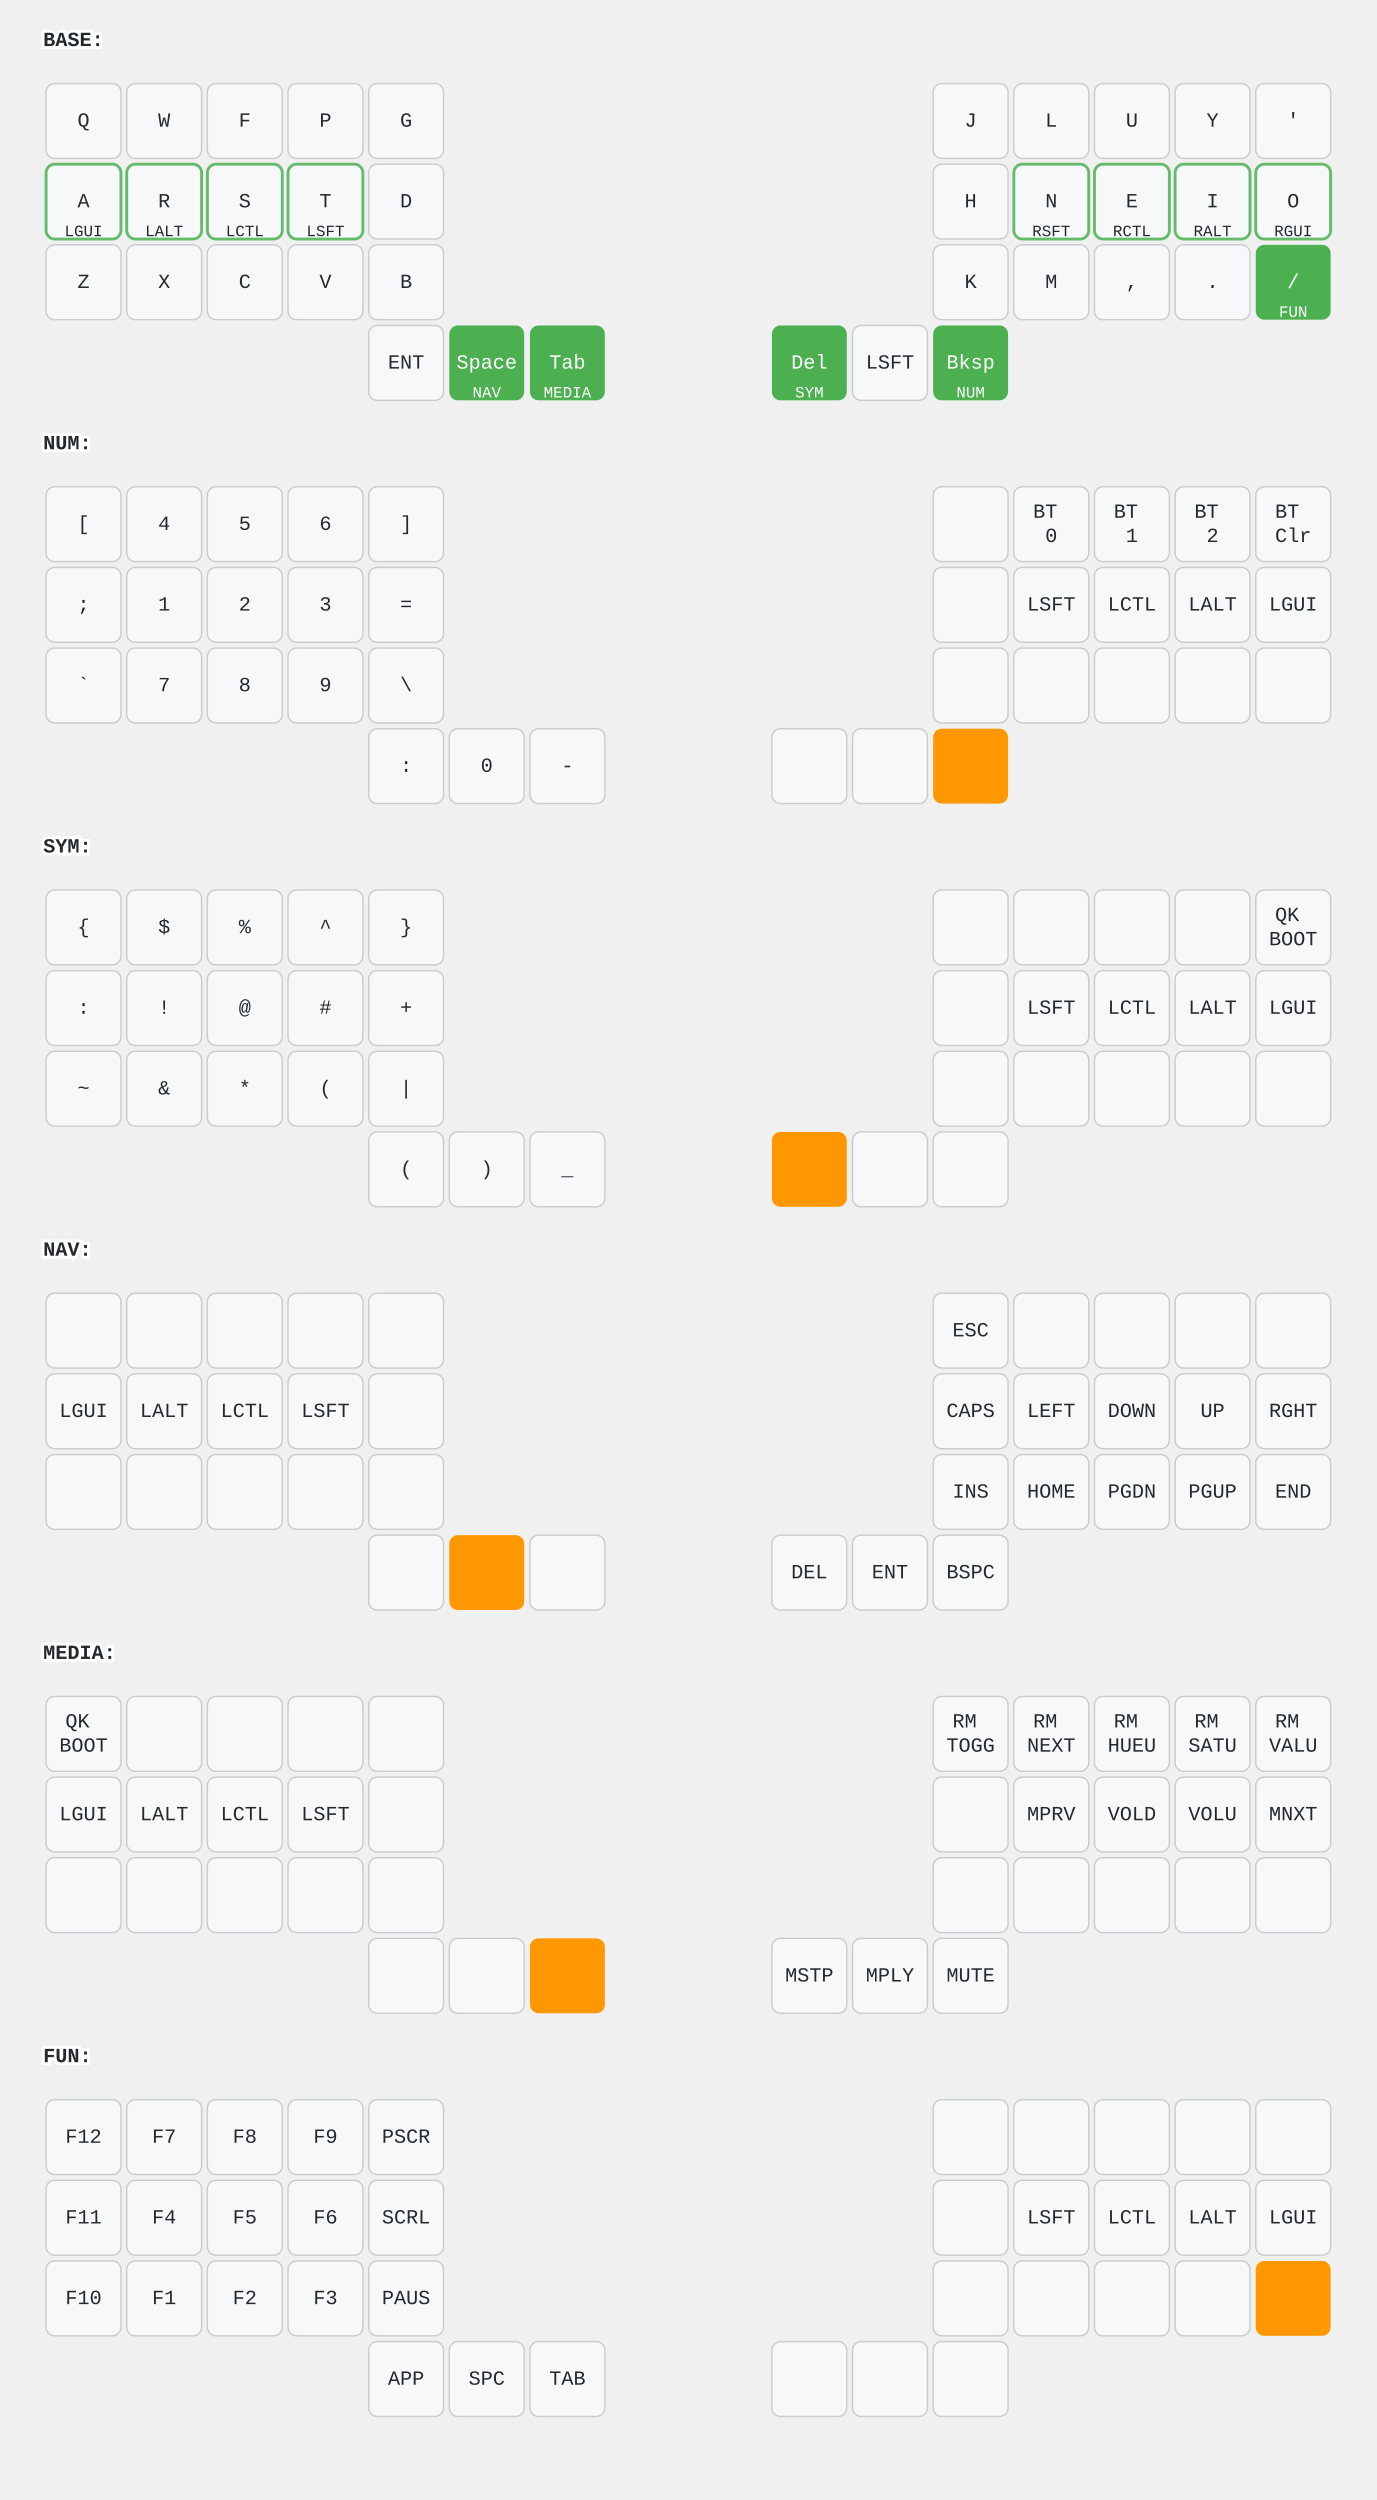
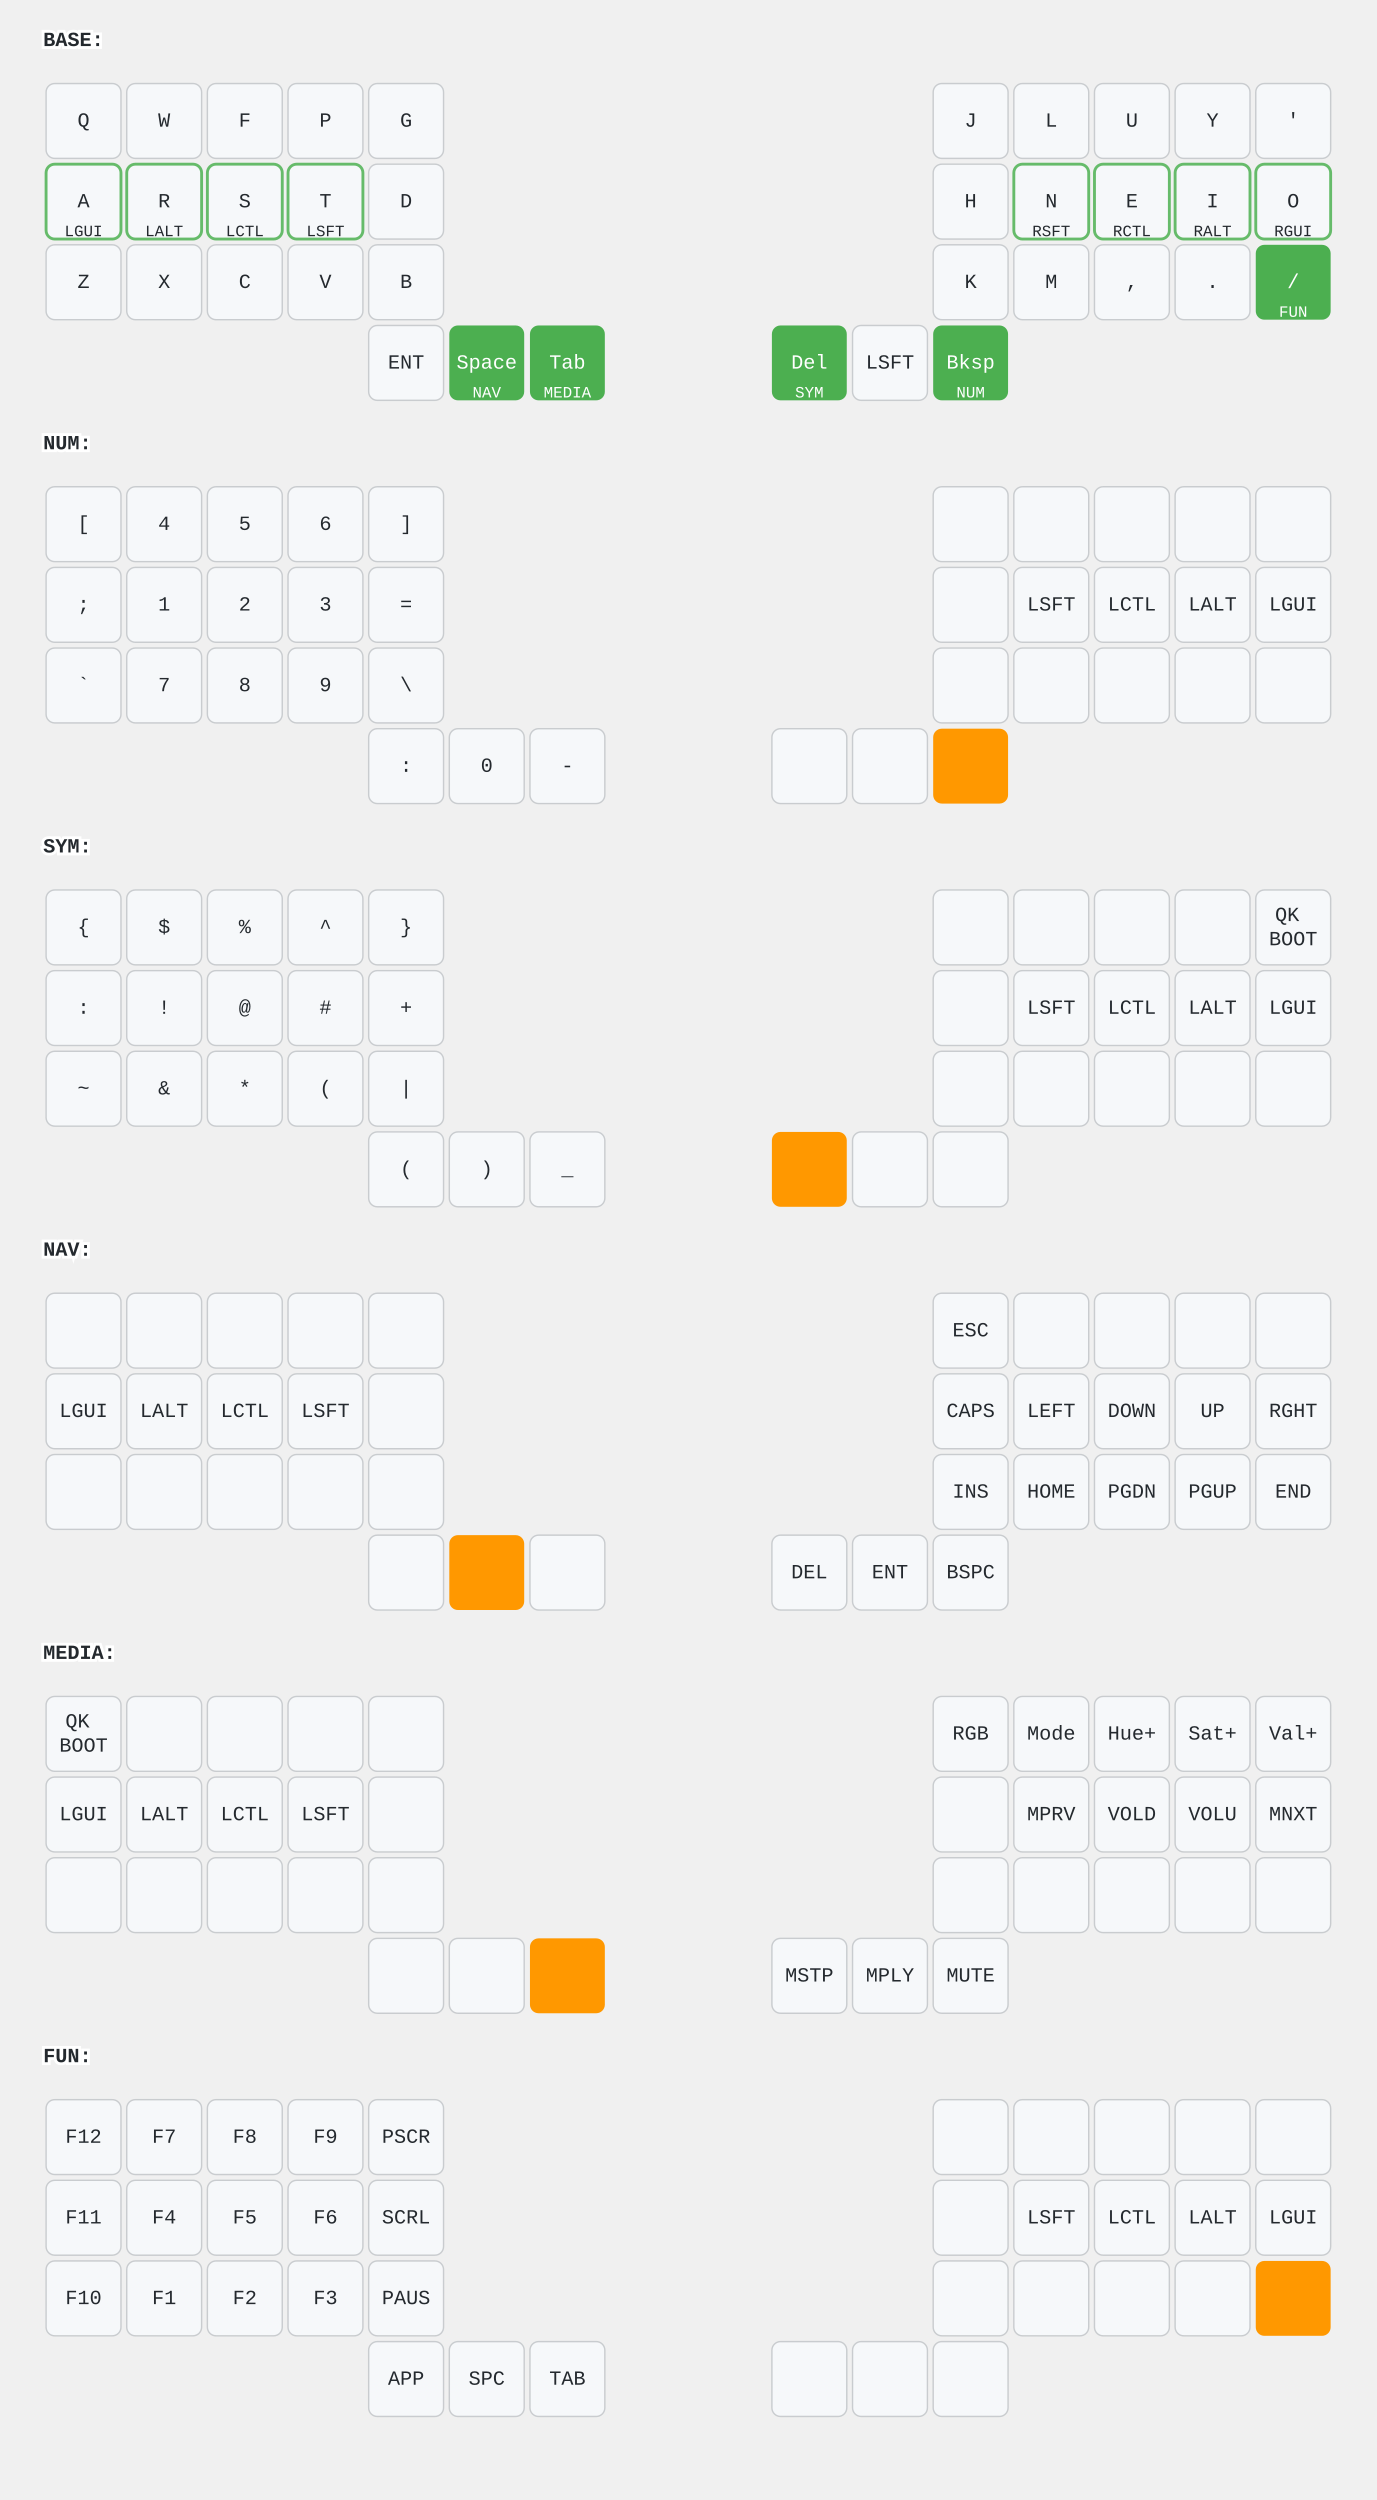
<svg xmlns="http://www.w3.org/2000/svg" width="956" height="1736" viewBox="0 0 956 1736" class="keymap">
  <style>/* inherit to force styles through use tags */
svg path {
    fill: inherit;
}

/* font and background color specifications */
svg.keymap {
    font-family: SFMono-Regular,Consolas,Liberation Mono,Menlo,monospace;
    font-size: 14px;
    font-kerning: normal;
    text-rendering: optimizeLegibility;
    fill: #24292e;
}

/* default key styling */
rect.key {
    fill: #f6f8fa;
}

rect.key, rect.combo {
    stroke: #c9cccf;
    stroke-width: 1;
}

/* default key side styling, only used is draw_key_sides is set */
rect.side {
    filter: brightness(90%);
}

/* color accent for combo boxes */
rect.combo, rect.combo-separate {
    fill: #cdf;
}

/* color accent for held keys */
rect.held, rect.combo.held {
    fill: #fdd;
}

/* color accent for ghost (optional) keys */
rect.ghost, rect.combo.ghost {
    stroke-dasharray: 4, 4;
    stroke-width: 2;
}

text {
    text-anchor: middle;
    dominant-baseline: middle;
}

/* styling for layer labels */
text.label {
    font-weight: bold;
    text-anchor: start;
    stroke: white;
    stroke-width: 4;
    paint-order: stroke;
}

/* styling for optional footer */
text.footer {
    text-anchor: end;
    dominant-baseline: auto;
    stroke: white;
    stroke-width: 4;
    paint-order: stroke;
}

/* styling for combo tap, and key non-tap label text */
text.combo, text.hold, text.shifted, text.left, text.right {
    font-size: 11px;
}

text.hold {
    text-anchor: middle;
    dominant-baseline: auto;
}

text.shifted {
    text-anchor: middle;
    dominant-baseline: hanging;
}

text.left {
    text-anchor: start;
}

text.right {
    text-anchor: end;
}

text.layer-activator {
    text-decoration: underline;
}

/* styling for hold/shifted label text in combo box */
text.combo.hold, text.combo.shifted, text.combo.left, text.combo.right {
    font-size: 8px;
}

/* lighter symbol for transparent keys */
text.trans {
    fill: #7b7e81;
}

/* styling for combo dendrons */
path.combo {
    stroke-width: 1;
    stroke: gray;
    fill: none;
}

/* Start Tabler Icons Cleanup */
/* cannot use height/width with glyphs */
.icon-tabler &gt; path {
    fill: inherit;
    stroke: inherit;
    stroke-width: 2;
}
/* hide tabler's default box */
.icon-tabler &gt; path[stroke="none"][fill="none"] {
    visibility: hidden;
}
/* End Tabler Icons Cleanup */

/* Remove underline from layer activator text */
text.layer-activator {
  text-decoration: none !important;
}

/* Remove bold from hold text (layer names on modifier keys) */
text.hold {
  font-weight: normal !important;
}

/* Highlight layer-tap thumb keys (positions 21, 31-33, 35) with bright green */
.layer-BASE .keypos-31 rect,
.layer-BASE .keypos-32 rect,
.layer-BASE .keypos-33 rect,
.layer-BASE .keypos-35 rect,
.layer-BASE .keypos-29 rect {
  fill: #4CAF50 !important;
  stroke: none !important;
  opacity: 1 !important;
}
.layer-BASE .keypos-31 text,
.layer-BASE .keypos-32 text,
.layer-BASE .keypos-33 text,
.layer-BASE .keypos-35 text,
.layer-BASE .keypos-29 text {
  fill: white !important;
}

/* Highlight home row mods (positions 10-13, 16-19) with lighter green stroke */
.layer-BASE .keypos-10 rect,
.layer-BASE .keypos-11 rect,
.layer-BASE .keypos-12 rect,
.layer-BASE .keypos-13 rect,
.layer-BASE .keypos-16 rect,
.layer-BASE .keypos-17 rect,
.layer-BASE .keypos-18 rect,
.layer-BASE .keypos-19 rect {
  stroke: #66BB6A !important;
  stroke-width: 2 !important;
}

/* On other layers, highlight the key that keeps you on that layer */
.layer-NAV .keypos-31 rect,
.layer-MEDIA .keypos-32 rect,
.layer-NUM .keypos-35 rect,
.layer-SYM .keypos-33 rect,
.layer-FUN .keypos-29 rect {
  fill: #FF9800 !important;
  stroke: none !important;
}
.layer-NAV .keypos-31 text,
.layer-MEDIA .keypos-32 text,
.layer-NUM .keypos-35 text,
.layer-SYM .keypos-33 text,
.layer-FUN .keypos-29 text {
  fill: white !important;
}

/* Make sure ghost keys (on other layers) are clearly different */
.key.ghost rect {
  opacity: 0.3 !important;
}
</style>
  <g transform="translate(30, 0)" class="layer-BASE">
    <text x="0" y="28" class="label" id="BASE">BASE:</text>
    <g transform="translate(0, 56)">
      <g transform="translate(28, 28)" class="key keypos-0">
        <rect rx="6" ry="6" x="-26" y="-26" width="52" height="52" class="key" />
        <text x="0" y="0" class="key tap">Q</text>
      </g>
      <g transform="translate(84, 28)" class="key keypos-1">
        <rect rx="6" ry="6" x="-26" y="-26" width="52" height="52" class="key" />
        <text x="0" y="0" class="key tap">W</text>
      </g>
      <g transform="translate(140, 28)" class="key keypos-2">
        <rect rx="6" ry="6" x="-26" y="-26" width="52" height="52" class="key" />
        <text x="0" y="0" class="key tap">F</text>
      </g>
      <g transform="translate(196, 28)" class="key keypos-3">
        <rect rx="6" ry="6" x="-26" y="-26" width="52" height="52" class="key" />
        <text x="0" y="0" class="key tap">P</text>
      </g>
      <g transform="translate(252, 28)" class="key keypos-4">
        <rect rx="6" ry="6" x="-26" y="-26" width="52" height="52" class="key" />
        <text x="0" y="0" class="key tap">G</text>
      </g>
      <g transform="translate(644, 28)" class="key keypos-5">
        <rect rx="6" ry="6" x="-26" y="-26" width="52" height="52" class="key" />
        <text x="0" y="0" class="key tap">J</text>
      </g>
      <g transform="translate(700, 28)" class="key keypos-6">
        <rect rx="6" ry="6" x="-26" y="-26" width="52" height="52" class="key" />
        <text x="0" y="0" class="key tap">L</text>
      </g>
      <g transform="translate(756, 28)" class="key keypos-7">
        <rect rx="6" ry="6" x="-26" y="-26" width="52" height="52" class="key" />
        <text x="0" y="0" class="key tap">U</text>
      </g>
      <g transform="translate(812, 28)" class="key keypos-8">
        <rect rx="6" ry="6" x="-26" y="-26" width="52" height="52" class="key" />
        <text x="0" y="0" class="key tap">Y</text>
      </g>
      <g transform="translate(868, 28)" class="key keypos-9">
        <rect rx="6" ry="6" x="-26" y="-26" width="52" height="52" class="key" />
        <text x="0" y="0" class="key tap">'</text>
      </g>
      <g transform="translate(28, 84)" class="key keypos-10">
        <rect rx="6" ry="6" x="-26" y="-26" width="52" height="52" class="key" />
        <text x="0" y="0" class="key tap">A</text>
        <text x="0" y="24" class="key hold">LGUI</text>
      </g>
      <g transform="translate(84, 84)" class="key keypos-11">
        <rect rx="6" ry="6" x="-26" y="-26" width="52" height="52" class="key" />
        <text x="0" y="0" class="key tap">R</text>
        <text x="0" y="24" class="key hold">LALT</text>
      </g>
      <g transform="translate(140, 84)" class="key keypos-12">
        <rect rx="6" ry="6" x="-26" y="-26" width="52" height="52" class="key" />
        <text x="0" y="0" class="key tap">S</text>
        <text x="0" y="24" class="key hold">LCTL</text>
      </g>
      <g transform="translate(196, 84)" class="key keypos-13">
        <rect rx="6" ry="6" x="-26" y="-26" width="52" height="52" class="key" />
        <text x="0" y="0" class="key tap">T</text>
        <text x="0" y="24" class="key hold">LSFT</text>
      </g>
      <g transform="translate(252, 84)" class="key keypos-14">
        <rect rx="6" ry="6" x="-26" y="-26" width="52" height="52" class="key" />
        <text x="0" y="0" class="key tap">D</text>
      </g>
      <g transform="translate(644, 84)" class="key keypos-15">
        <rect rx="6" ry="6" x="-26" y="-26" width="52" height="52" class="key" />
        <text x="0" y="0" class="key tap">H</text>
      </g>
      <g transform="translate(700, 84)" class="key keypos-16">
        <rect rx="6" ry="6" x="-26" y="-26" width="52" height="52" class="key" />
        <text x="0" y="0" class="key tap">N</text>
        <text x="0" y="24" class="key hold">RSFT</text>
      </g>
      <g transform="translate(756, 84)" class="key keypos-17">
        <rect rx="6" ry="6" x="-26" y="-26" width="52" height="52" class="key" />
        <text x="0" y="0" class="key tap">E</text>
        <text x="0" y="24" class="key hold">RCTL</text>
      </g>
      <g transform="translate(812, 84)" class="key keypos-18">
        <rect rx="6" ry="6" x="-26" y="-26" width="52" height="52" class="key" />
        <text x="0" y="0" class="key tap">I</text>
        <text x="0" y="24" class="key hold">RALT</text>
      </g>
      <g transform="translate(868, 84)" class="key keypos-19">
        <rect rx="6" ry="6" x="-26" y="-26" width="52" height="52" class="key" />
        <text x="0" y="0" class="key tap">O</text>
        <text x="0" y="24" class="key hold">RGUI</text>
      </g>
      <g transform="translate(28, 140)" class="key keypos-20">
        <rect rx="6" ry="6" x="-26" y="-26" width="52" height="52" class="key" />
        <text x="0" y="0" class="key tap">Z</text>
      </g>
      <g transform="translate(84, 140)" class="key keypos-21">
        <rect rx="6" ry="6" x="-26" y="-26" width="52" height="52" class="key" />
        <text x="0" y="0" class="key tap">X</text>
      </g>
      <g transform="translate(140, 140)" class="key keypos-22">
        <rect rx="6" ry="6" x="-26" y="-26" width="52" height="52" class="key" />
        <text x="0" y="0" class="key tap">C</text>
      </g>
      <g transform="translate(196, 140)" class="key keypos-23">
        <rect rx="6" ry="6" x="-26" y="-26" width="52" height="52" class="key" />
        <text x="0" y="0" class="key tap">V</text>
      </g>
      <g transform="translate(252, 140)" class="key keypos-24">
        <rect rx="6" ry="6" x="-26" y="-26" width="52" height="52" class="key" />
        <text x="0" y="0" class="key tap">B</text>
      </g>
      <g transform="translate(644, 140)" class="key keypos-25">
        <rect rx="6" ry="6" x="-26" y="-26" width="52" height="52" class="key" />
        <text x="0" y="0" class="key tap">K</text>
      </g>
      <g transform="translate(700, 140)" class="key keypos-26">
        <rect rx="6" ry="6" x="-26" y="-26" width="52" height="52" class="key" />
        <text x="0" y="0" class="key tap">M</text>
      </g>
      <g transform="translate(756, 140)" class="key keypos-27">
        <rect rx="6" ry="6" x="-26" y="-26" width="52" height="52" class="key" />
        <text x="0" y="0" class="key tap">,</text>
      </g>
      <g transform="translate(812, 140)" class="key keypos-28">
        <rect rx="6" ry="6" x="-26" y="-26" width="52" height="52" class="key" />
        <text x="0" y="0" class="key tap">.</text>
      </g>
      <g transform="translate(868, 140)" class="key keypos-29">
        <rect rx="6" ry="6" x="-26" y="-26" width="52" height="52" class="key" />
        <text x="0" y="0" class="key tap">/</text>
        <a href="#FUN">
          <text x="0" y="24" class="key hold layer-activator">FUN</text>
        </a>
      </g>
      <g transform="translate(252, 196)" class="key keypos-30">
        <rect rx="6" ry="6" x="-26" y="-26" width="52" height="52" class="key" />
        <text x="0" y="0" class="key tap">ENT</text>
      </g>
      <g transform="translate(308, 196)" class="key keypos-31">
        <rect rx="6" ry="6" x="-26" y="-26" width="52" height="52" class="key" />
        <text x="0" y="0" class="key tap">Space</text>
        <a href="#NAV">
          <text x="0" y="24" class="key hold layer-activator">NAV</text>
        </a>
      </g>
      <g transform="translate(364, 196)" class="key keypos-32">
        <rect rx="6" ry="6" x="-26" y="-26" width="52" height="52" class="key" />
        <text x="0" y="0" class="key tap">Tab</text>
        <a href="#MEDIA">
          <text x="0" y="24" class="key hold layer-activator">MEDIA</text>
        </a>
      </g>
      <g transform="translate(532, 196)" class="key keypos-33">
        <rect rx="6" ry="6" x="-26" y="-26" width="52" height="52" class="key" />
        <text x="0" y="0" class="key tap">Del</text>
        <a href="#SYM">
          <text x="0" y="24" class="key hold layer-activator">SYM</text>
        </a>
      </g>
      <g transform="translate(588, 196)" class="key keypos-34">
        <rect rx="6" ry="6" x="-26" y="-26" width="52" height="52" class="key" />
        <text x="0" y="0" class="key tap">LSFT</text>
      </g>
      <g transform="translate(644, 196)" class="key keypos-35">
        <rect rx="6" ry="6" x="-26" y="-26" width="52" height="52" class="key" />
        <text x="0" y="0" class="key tap">Bksp</text>
        <a href="#NUM">
          <text x="0" y="24" class="key hold layer-activator">NUM</text>
        </a>
      </g>
    </g>
  </g>
  <g transform="translate(30, 280)" class="layer-NUM">
    <text x="0" y="28" class="label" id="NUM">NUM:</text>
    <g transform="translate(0, 56)">
      <g transform="translate(28, 28)" class="key keypos-0">
        <rect rx="6" ry="6" x="-26" y="-26" width="52" height="52" class="key" />
        <text x="0" y="0" class="key tap">[</text>
      </g>
      <g transform="translate(84, 28)" class="key keypos-1">
        <rect rx="6" ry="6" x="-26" y="-26" width="52" height="52" class="key" />
        <text x="0" y="0" class="key tap">4</text>
      </g>
      <g transform="translate(140, 28)" class="key keypos-2">
        <rect rx="6" ry="6" x="-26" y="-26" width="52" height="52" class="key" />
        <text x="0" y="0" class="key tap">5</text>
      </g>
      <g transform="translate(196, 28)" class="key keypos-3">
        <rect rx="6" ry="6" x="-26" y="-26" width="52" height="52" class="key" />
        <text x="0" y="0" class="key tap">6</text>
      </g>
      <g transform="translate(252, 28)" class="key keypos-4">
        <rect rx="6" ry="6" x="-26" y="-26" width="52" height="52" class="key" />
        <text x="0" y="0" class="key tap">]</text>
      </g>
      <g transform="translate(644, 28)" class="key keypos-5">
        <rect rx="6" ry="6" x="-26" y="-26" width="52" height="52" class="key" />
      </g>
      <g transform="translate(700, 28)" class="key keypos-6">
        <rect rx="6" ry="6" x="-26" y="-26" width="52" height="52" class="key" />
-         <text x="0" y="0" class="key tap">
-           <tspan x="0" dy="-0.6em">BT</tspan>
-           <tspan x="0" dy="1.2em">0</tspan>
-         </text>
      </g>
      <g transform="translate(756, 28)" class="key keypos-7">
        <rect rx="6" ry="6" x="-26" y="-26" width="52" height="52" class="key" />
-         <text x="0" y="0" class="key tap">
-           <tspan x="0" dy="-0.6em">BT</tspan>
-           <tspan x="0" dy="1.2em">1</tspan>
-         </text>
      </g>
      <g transform="translate(812, 28)" class="key keypos-8">
        <rect rx="6" ry="6" x="-26" y="-26" width="52" height="52" class="key" />
-         <text x="0" y="0" class="key tap">
-           <tspan x="0" dy="-0.6em">BT</tspan>
-           <tspan x="0" dy="1.2em">2</tspan>
-         </text>
      </g>
      <g transform="translate(868, 28)" class="key keypos-9">
        <rect rx="6" ry="6" x="-26" y="-26" width="52" height="52" class="key" />
-         <text x="0" y="0" class="key tap">
-           <tspan x="0" dy="-0.6em">BT</tspan>
-           <tspan x="0" dy="1.2em">Clr</tspan>
-         </text>
      </g>
      <g transform="translate(28, 84)" class="key keypos-10">
        <rect rx="6" ry="6" x="-26" y="-26" width="52" height="52" class="key" />
        <text x="0" y="0" class="key tap">;</text>
      </g>
      <g transform="translate(84, 84)" class="key keypos-11">
        <rect rx="6" ry="6" x="-26" y="-26" width="52" height="52" class="key" />
        <text x="0" y="0" class="key tap">1</text>
      </g>
      <g transform="translate(140, 84)" class="key keypos-12">
        <rect rx="6" ry="6" x="-26" y="-26" width="52" height="52" class="key" />
        <text x="0" y="0" class="key tap">2</text>
      </g>
      <g transform="translate(196, 84)" class="key keypos-13">
        <rect rx="6" ry="6" x="-26" y="-26" width="52" height="52" class="key" />
        <text x="0" y="0" class="key tap">3</text>
      </g>
      <g transform="translate(252, 84)" class="key keypos-14">
        <rect rx="6" ry="6" x="-26" y="-26" width="52" height="52" class="key" />
        <text x="0" y="0" class="key tap">=</text>
      </g>
      <g transform="translate(644, 84)" class="key keypos-15">
        <rect rx="6" ry="6" x="-26" y="-26" width="52" height="52" class="key" />
      </g>
      <g transform="translate(700, 84)" class="key keypos-16">
        <rect rx="6" ry="6" x="-26" y="-26" width="52" height="52" class="key" />
        <text x="0" y="0" class="key tap">LSFT</text>
      </g>
      <g transform="translate(756, 84)" class="key keypos-17">
        <rect rx="6" ry="6" x="-26" y="-26" width="52" height="52" class="key" />
        <text x="0" y="0" class="key tap">LCTL</text>
      </g>
      <g transform="translate(812, 84)" class="key keypos-18">
        <rect rx="6" ry="6" x="-26" y="-26" width="52" height="52" class="key" />
        <text x="0" y="0" class="key tap">LALT</text>
      </g>
      <g transform="translate(868, 84)" class="key keypos-19">
        <rect rx="6" ry="6" x="-26" y="-26" width="52" height="52" class="key" />
        <text x="0" y="0" class="key tap">LGUI</text>
      </g>
      <g transform="translate(28, 140)" class="key keypos-20">
        <rect rx="6" ry="6" x="-26" y="-26" width="52" height="52" class="key" />
        <text x="0" y="0" class="key tap">`</text>
      </g>
      <g transform="translate(84, 140)" class="key keypos-21">
        <rect rx="6" ry="6" x="-26" y="-26" width="52" height="52" class="key" />
        <text x="0" y="0" class="key tap">7</text>
      </g>
      <g transform="translate(140, 140)" class="key keypos-22">
        <rect rx="6" ry="6" x="-26" y="-26" width="52" height="52" class="key" />
        <text x="0" y="0" class="key tap">8</text>
      </g>
      <g transform="translate(196, 140)" class="key keypos-23">
        <rect rx="6" ry="6" x="-26" y="-26" width="52" height="52" class="key" />
        <text x="0" y="0" class="key tap">9</text>
      </g>
      <g transform="translate(252, 140)" class="key keypos-24">
        <rect rx="6" ry="6" x="-26" y="-26" width="52" height="52" class="key" />
        <text x="0" y="0" class="key tap">\</text>
      </g>
      <g transform="translate(644, 140)" class="key keypos-25">
        <rect rx="6" ry="6" x="-26" y="-26" width="52" height="52" class="key" />
      </g>
      <g transform="translate(700, 140)" class="key keypos-26">
        <rect rx="6" ry="6" x="-26" y="-26" width="52" height="52" class="key" />
      </g>
      <g transform="translate(756, 140)" class="key keypos-27">
        <rect rx="6" ry="6" x="-26" y="-26" width="52" height="52" class="key" />
      </g>
      <g transform="translate(812, 140)" class="key keypos-28">
        <rect rx="6" ry="6" x="-26" y="-26" width="52" height="52" class="key" />
      </g>
      <g transform="translate(868, 140)" class="key keypos-29">
        <rect rx="6" ry="6" x="-26" y="-26" width="52" height="52" class="key" />
      </g>
      <g transform="translate(252, 196)" class="key keypos-30">
        <rect rx="6" ry="6" x="-26" y="-26" width="52" height="52" class="key" />
        <text x="0" y="0" class="key tap">:</text>
      </g>
      <g transform="translate(308, 196)" class="key keypos-31">
        <rect rx="6" ry="6" x="-26" y="-26" width="52" height="52" class="key" />
        <text x="0" y="0" class="key tap">0</text>
      </g>
      <g transform="translate(364, 196)" class="key keypos-32">
        <rect rx="6" ry="6" x="-26" y="-26" width="52" height="52" class="key" />
        <text x="0" y="0" class="key tap">-</text>
      </g>
      <g transform="translate(532, 196)" class="key keypos-33">
        <rect rx="6" ry="6" x="-26" y="-26" width="52" height="52" class="key" />
      </g>
      <g transform="translate(588, 196)" class="key keypos-34">
        <rect rx="6" ry="6" x="-26" y="-26" width="52" height="52" class="key" />
      </g>
      <g transform="translate(644, 196)" class="key keypos-35">
        <rect rx="6" ry="6" x="-26" y="-26" width="52" height="52" class="key" />
      </g>
    </g>
  </g>
  <g transform="translate(30, 560)" class="layer-SYM">
    <text x="0" y="28" class="label" id="SYM">SYM:</text>
    <g transform="translate(0, 56)">
      <g transform="translate(28, 28)" class="key keypos-0">
        <rect rx="6" ry="6" x="-26" y="-26" width="52" height="52" class="key" />
        <text x="0" y="0" class="key tap">{</text>
      </g>
      <g transform="translate(84, 28)" class="key keypos-1">
        <rect rx="6" ry="6" x="-26" y="-26" width="52" height="52" class="key" />
        <text x="0" y="0" class="key tap">$</text>
      </g>
      <g transform="translate(140, 28)" class="key keypos-2">
        <rect rx="6" ry="6" x="-26" y="-26" width="52" height="52" class="key" />
        <text x="0" y="0" class="key tap">%</text>
      </g>
      <g transform="translate(196, 28)" class="key keypos-3">
        <rect rx="6" ry="6" x="-26" y="-26" width="52" height="52" class="key" />
        <text x="0" y="0" class="key tap">^</text>
      </g>
      <g transform="translate(252, 28)" class="key keypos-4">
        <rect rx="6" ry="6" x="-26" y="-26" width="52" height="52" class="key" />
        <text x="0" y="0" class="key tap">}</text>
      </g>
      <g transform="translate(644, 28)" class="key keypos-5">
        <rect rx="6" ry="6" x="-26" y="-26" width="52" height="52" class="key" />
      </g>
      <g transform="translate(700, 28)" class="key keypos-6">
        <rect rx="6" ry="6" x="-26" y="-26" width="52" height="52" class="key" />
      </g>
      <g transform="translate(756, 28)" class="key keypos-7">
        <rect rx="6" ry="6" x="-26" y="-26" width="52" height="52" class="key" />
      </g>
      <g transform="translate(812, 28)" class="key keypos-8">
        <rect rx="6" ry="6" x="-26" y="-26" width="52" height="52" class="key" />
      </g>
      <g transform="translate(868, 28)" class="key keypos-9">
        <rect rx="6" ry="6" x="-26" y="-26" width="52" height="52" class="key" />
        <text x="0" y="0" class="key tap">
          <tspan x="0" dy="-0.6em">QK</tspan>
          <tspan x="0" dy="1.2em">BOOT</tspan>
        </text>
      </g>
      <g transform="translate(28, 84)" class="key keypos-10">
        <rect rx="6" ry="6" x="-26" y="-26" width="52" height="52" class="key" />
        <text x="0" y="0" class="key tap">:</text>
      </g>
      <g transform="translate(84, 84)" class="key keypos-11">
        <rect rx="6" ry="6" x="-26" y="-26" width="52" height="52" class="key" />
        <text x="0" y="0" class="key tap">!</text>
      </g>
      <g transform="translate(140, 84)" class="key keypos-12">
        <rect rx="6" ry="6" x="-26" y="-26" width="52" height="52" class="key" />
        <text x="0" y="0" class="key tap">@</text>
      </g>
      <g transform="translate(196, 84)" class="key keypos-13">
        <rect rx="6" ry="6" x="-26" y="-26" width="52" height="52" class="key" />
        <text x="0" y="0" class="key tap">#</text>
      </g>
      <g transform="translate(252, 84)" class="key keypos-14">
        <rect rx="6" ry="6" x="-26" y="-26" width="52" height="52" class="key" />
        <text x="0" y="0" class="key tap">+</text>
      </g>
      <g transform="translate(644, 84)" class="key keypos-15">
        <rect rx="6" ry="6" x="-26" y="-26" width="52" height="52" class="key" />
      </g>
      <g transform="translate(700, 84)" class="key keypos-16">
        <rect rx="6" ry="6" x="-26" y="-26" width="52" height="52" class="key" />
        <text x="0" y="0" class="key tap">LSFT</text>
      </g>
      <g transform="translate(756, 84)" class="key keypos-17">
        <rect rx="6" ry="6" x="-26" y="-26" width="52" height="52" class="key" />
        <text x="0" y="0" class="key tap">LCTL</text>
      </g>
      <g transform="translate(812, 84)" class="key keypos-18">
        <rect rx="6" ry="6" x="-26" y="-26" width="52" height="52" class="key" />
        <text x="0" y="0" class="key tap">LALT</text>
      </g>
      <g transform="translate(868, 84)" class="key keypos-19">
        <rect rx="6" ry="6" x="-26" y="-26" width="52" height="52" class="key" />
        <text x="0" y="0" class="key tap">LGUI</text>
      </g>
      <g transform="translate(28, 140)" class="key keypos-20">
        <rect rx="6" ry="6" x="-26" y="-26" width="52" height="52" class="key" />
        <text x="0" y="0" class="key tap">~</text>
      </g>
      <g transform="translate(84, 140)" class="key keypos-21">
        <rect rx="6" ry="6" x="-26" y="-26" width="52" height="52" class="key" />
        <text x="0" y="0" class="key tap">&amp;</text>
      </g>
      <g transform="translate(140, 140)" class="key keypos-22">
        <rect rx="6" ry="6" x="-26" y="-26" width="52" height="52" class="key" />
        <text x="0" y="0" class="key tap">*</text>
      </g>
      <g transform="translate(196, 140)" class="key keypos-23">
        <rect rx="6" ry="6" x="-26" y="-26" width="52" height="52" class="key" />
        <text x="0" y="0" class="key tap">(</text>
      </g>
      <g transform="translate(252, 140)" class="key keypos-24">
        <rect rx="6" ry="6" x="-26" y="-26" width="52" height="52" class="key" />
        <text x="0" y="0" class="key tap">|</text>
      </g>
      <g transform="translate(644, 140)" class="key keypos-25">
        <rect rx="6" ry="6" x="-26" y="-26" width="52" height="52" class="key" />
      </g>
      <g transform="translate(700, 140)" class="key keypos-26">
        <rect rx="6" ry="6" x="-26" y="-26" width="52" height="52" class="key" />
      </g>
      <g transform="translate(756, 140)" class="key keypos-27">
        <rect rx="6" ry="6" x="-26" y="-26" width="52" height="52" class="key" />
      </g>
      <g transform="translate(812, 140)" class="key keypos-28">
        <rect rx="6" ry="6" x="-26" y="-26" width="52" height="52" class="key" />
      </g>
      <g transform="translate(868, 140)" class="key keypos-29">
        <rect rx="6" ry="6" x="-26" y="-26" width="52" height="52" class="key" />
      </g>
      <g transform="translate(252, 196)" class="key keypos-30">
        <rect rx="6" ry="6" x="-26" y="-26" width="52" height="52" class="key" />
        <text x="0" y="0" class="key tap">(</text>
      </g>
      <g transform="translate(308, 196)" class="key keypos-31">
        <rect rx="6" ry="6" x="-26" y="-26" width="52" height="52" class="key" />
        <text x="0" y="0" class="key tap">)</text>
      </g>
      <g transform="translate(364, 196)" class="key keypos-32">
        <rect rx="6" ry="6" x="-26" y="-26" width="52" height="52" class="key" />
        <text x="0" y="0" class="key tap">_</text>
      </g>
      <g transform="translate(532, 196)" class="key keypos-33">
        <rect rx="6" ry="6" x="-26" y="-26" width="52" height="52" class="key" />
      </g>
      <g transform="translate(588, 196)" class="key keypos-34">
        <rect rx="6" ry="6" x="-26" y="-26" width="52" height="52" class="key" />
      </g>
      <g transform="translate(644, 196)" class="key keypos-35">
        <rect rx="6" ry="6" x="-26" y="-26" width="52" height="52" class="key" />
      </g>
    </g>
  </g>
  <g transform="translate(30, 840)" class="layer-NAV">
    <text x="0" y="28" class="label" id="NAV">NAV:</text>
    <g transform="translate(0, 56)">
      <g transform="translate(28, 28)" class="key keypos-0">
        <rect rx="6" ry="6" x="-26" y="-26" width="52" height="52" class="key" />
      </g>
      <g transform="translate(84, 28)" class="key keypos-1">
        <rect rx="6" ry="6" x="-26" y="-26" width="52" height="52" class="key" />
      </g>
      <g transform="translate(140, 28)" class="key keypos-2">
        <rect rx="6" ry="6" x="-26" y="-26" width="52" height="52" class="key" />
      </g>
      <g transform="translate(196, 28)" class="key keypos-3">
        <rect rx="6" ry="6" x="-26" y="-26" width="52" height="52" class="key" />
      </g>
      <g transform="translate(252, 28)" class="key keypos-4">
        <rect rx="6" ry="6" x="-26" y="-26" width="52" height="52" class="key" />
      </g>
      <g transform="translate(644, 28)" class="key keypos-5">
        <rect rx="6" ry="6" x="-26" y="-26" width="52" height="52" class="key" />
        <text x="0" y="0" class="key tap">ESC</text>
      </g>
      <g transform="translate(700, 28)" class="key keypos-6">
        <rect rx="6" ry="6" x="-26" y="-26" width="52" height="52" class="key" />
      </g>
      <g transform="translate(756, 28)" class="key keypos-7">
        <rect rx="6" ry="6" x="-26" y="-26" width="52" height="52" class="key" />
      </g>
      <g transform="translate(812, 28)" class="key keypos-8">
        <rect rx="6" ry="6" x="-26" y="-26" width="52" height="52" class="key" />
      </g>
      <g transform="translate(868, 28)" class="key keypos-9">
        <rect rx="6" ry="6" x="-26" y="-26" width="52" height="52" class="key" />
      </g>
      <g transform="translate(28, 84)" class="key keypos-10">
        <rect rx="6" ry="6" x="-26" y="-26" width="52" height="52" class="key" />
        <text x="0" y="0" class="key tap">LGUI</text>
      </g>
      <g transform="translate(84, 84)" class="key keypos-11">
        <rect rx="6" ry="6" x="-26" y="-26" width="52" height="52" class="key" />
        <text x="0" y="0" class="key tap">LALT</text>
      </g>
      <g transform="translate(140, 84)" class="key keypos-12">
        <rect rx="6" ry="6" x="-26" y="-26" width="52" height="52" class="key" />
        <text x="0" y="0" class="key tap">LCTL</text>
      </g>
      <g transform="translate(196, 84)" class="key keypos-13">
        <rect rx="6" ry="6" x="-26" y="-26" width="52" height="52" class="key" />
        <text x="0" y="0" class="key tap">LSFT</text>
      </g>
      <g transform="translate(252, 84)" class="key keypos-14">
        <rect rx="6" ry="6" x="-26" y="-26" width="52" height="52" class="key" />
      </g>
      <g transform="translate(644, 84)" class="key keypos-15">
        <rect rx="6" ry="6" x="-26" y="-26" width="52" height="52" class="key" />
        <text x="0" y="0" class="key tap">CAPS</text>
      </g>
      <g transform="translate(700, 84)" class="key keypos-16">
        <rect rx="6" ry="6" x="-26" y="-26" width="52" height="52" class="key" />
        <text x="0" y="0" class="key tap">LEFT</text>
      </g>
      <g transform="translate(756, 84)" class="key keypos-17">
        <rect rx="6" ry="6" x="-26" y="-26" width="52" height="52" class="key" />
        <text x="0" y="0" class="key tap">DOWN</text>
      </g>
      <g transform="translate(812, 84)" class="key keypos-18">
        <rect rx="6" ry="6" x="-26" y="-26" width="52" height="52" class="key" />
        <text x="0" y="0" class="key tap">UP</text>
      </g>
      <g transform="translate(868, 84)" class="key keypos-19">
        <rect rx="6" ry="6" x="-26" y="-26" width="52" height="52" class="key" />
        <text x="0" y="0" class="key tap">RGHT</text>
      </g>
      <g transform="translate(28, 140)" class="key keypos-20">
        <rect rx="6" ry="6" x="-26" y="-26" width="52" height="52" class="key" />
      </g>
      <g transform="translate(84, 140)" class="key keypos-21">
        <rect rx="6" ry="6" x="-26" y="-26" width="52" height="52" class="key" />
      </g>
      <g transform="translate(140, 140)" class="key keypos-22">
        <rect rx="6" ry="6" x="-26" y="-26" width="52" height="52" class="key" />
      </g>
      <g transform="translate(196, 140)" class="key keypos-23">
        <rect rx="6" ry="6" x="-26" y="-26" width="52" height="52" class="key" />
      </g>
      <g transform="translate(252, 140)" class="key keypos-24">
        <rect rx="6" ry="6" x="-26" y="-26" width="52" height="52" class="key" />
      </g>
      <g transform="translate(644, 140)" class="key keypos-25">
        <rect rx="6" ry="6" x="-26" y="-26" width="52" height="52" class="key" />
        <text x="0" y="0" class="key tap">INS</text>
      </g>
      <g transform="translate(700, 140)" class="key keypos-26">
        <rect rx="6" ry="6" x="-26" y="-26" width="52" height="52" class="key" />
        <text x="0" y="0" class="key tap">HOME</text>
      </g>
      <g transform="translate(756, 140)" class="key keypos-27">
        <rect rx="6" ry="6" x="-26" y="-26" width="52" height="52" class="key" />
        <text x="0" y="0" class="key tap">PGDN</text>
      </g>
      <g transform="translate(812, 140)" class="key keypos-28">
        <rect rx="6" ry="6" x="-26" y="-26" width="52" height="52" class="key" />
        <text x="0" y="0" class="key tap">PGUP</text>
      </g>
      <g transform="translate(868, 140)" class="key keypos-29">
        <rect rx="6" ry="6" x="-26" y="-26" width="52" height="52" class="key" />
        <text x="0" y="0" class="key tap">END</text>
      </g>
      <g transform="translate(252, 196)" class="key keypos-30">
        <rect rx="6" ry="6" x="-26" y="-26" width="52" height="52" class="key" />
      </g>
      <g transform="translate(308, 196)" class="key keypos-31">
        <rect rx="6" ry="6" x="-26" y="-26" width="52" height="52" class="key" />
      </g>
      <g transform="translate(364, 196)" class="key keypos-32">
        <rect rx="6" ry="6" x="-26" y="-26" width="52" height="52" class="key" />
      </g>
      <g transform="translate(532, 196)" class="key keypos-33">
        <rect rx="6" ry="6" x="-26" y="-26" width="52" height="52" class="key" />
        <text x="0" y="0" class="key tap">DEL</text>
      </g>
      <g transform="translate(588, 196)" class="key keypos-34">
        <rect rx="6" ry="6" x="-26" y="-26" width="52" height="52" class="key" />
        <text x="0" y="0" class="key tap">ENT</text>
      </g>
      <g transform="translate(644, 196)" class="key keypos-35">
        <rect rx="6" ry="6" x="-26" y="-26" width="52" height="52" class="key" />
        <text x="0" y="0" class="key tap">BSPC</text>
      </g>
    </g>
  </g>
  <g transform="translate(30, 1120)" class="layer-MEDIA">
    <text x="0" y="28" class="label" id="MEDIA">MEDIA:</text>
    <g transform="translate(0, 56)">
      <g transform="translate(28, 28)" class="key keypos-0">
        <rect rx="6" ry="6" x="-26" y="-26" width="52" height="52" class="key" />
        <text x="0" y="0" class="key tap">
          <tspan x="0" dy="-0.6em">QK</tspan>
          <tspan x="0" dy="1.2em">BOOT</tspan>
        </text>
      </g>
      <g transform="translate(84, 28)" class="key keypos-1">
        <rect rx="6" ry="6" x="-26" y="-26" width="52" height="52" class="key" />
      </g>
      <g transform="translate(140, 28)" class="key keypos-2">
        <rect rx="6" ry="6" x="-26" y="-26" width="52" height="52" class="key" />
      </g>
      <g transform="translate(196, 28)" class="key keypos-3">
        <rect rx="6" ry="6" x="-26" y="-26" width="52" height="52" class="key" />
      </g>
      <g transform="translate(252, 28)" class="key keypos-4">
        <rect rx="6" ry="6" x="-26" y="-26" width="52" height="52" class="key" />
      </g>
      <g transform="translate(644, 28)" class="key keypos-5">
        <rect rx="6" ry="6" x="-26" y="-26" width="52" height="52" class="key" />
-         <text x="0" y="0" class="key tap">
-           <tspan x="0" dy="-0.6em">RM</tspan>
-           <tspan x="0" dy="1.2em">TOGG</tspan>
-         </text>
+         <text x="0" y="0" class="key tap">RGB</text>
      </g>
      <g transform="translate(700, 28)" class="key keypos-6">
        <rect rx="6" ry="6" x="-26" y="-26" width="52" height="52" class="key" />
-         <text x="0" y="0" class="key tap">
-           <tspan x="0" dy="-0.6em">RM</tspan>
-           <tspan x="0" dy="1.2em">NEXT</tspan>
-         </text>
+         <text x="0" y="0" class="key tap">Mode</text>
      </g>
      <g transform="translate(756, 28)" class="key keypos-7">
        <rect rx="6" ry="6" x="-26" y="-26" width="52" height="52" class="key" />
-         <text x="0" y="0" class="key tap">
-           <tspan x="0" dy="-0.6em">RM</tspan>
-           <tspan x="0" dy="1.2em">HUEU</tspan>
-         </text>
+         <text x="0" y="0" class="key tap">Hue+</text>
      </g>
      <g transform="translate(812, 28)" class="key keypos-8">
        <rect rx="6" ry="6" x="-26" y="-26" width="52" height="52" class="key" />
-         <text x="0" y="0" class="key tap">
-           <tspan x="0" dy="-0.6em">RM</tspan>
-           <tspan x="0" dy="1.2em">SATU</tspan>
-         </text>
+         <text x="0" y="0" class="key tap">Sat+</text>
      </g>
      <g transform="translate(868, 28)" class="key keypos-9">
        <rect rx="6" ry="6" x="-26" y="-26" width="52" height="52" class="key" />
-         <text x="0" y="0" class="key tap">
-           <tspan x="0" dy="-0.6em">RM</tspan>
-           <tspan x="0" dy="1.2em">VALU</tspan>
-         </text>
+         <text x="0" y="0" class="key tap">Val+</text>
      </g>
      <g transform="translate(28, 84)" class="key keypos-10">
        <rect rx="6" ry="6" x="-26" y="-26" width="52" height="52" class="key" />
        <text x="0" y="0" class="key tap">LGUI</text>
      </g>
      <g transform="translate(84, 84)" class="key keypos-11">
        <rect rx="6" ry="6" x="-26" y="-26" width="52" height="52" class="key" />
        <text x="0" y="0" class="key tap">LALT</text>
      </g>
      <g transform="translate(140, 84)" class="key keypos-12">
        <rect rx="6" ry="6" x="-26" y="-26" width="52" height="52" class="key" />
        <text x="0" y="0" class="key tap">LCTL</text>
      </g>
      <g transform="translate(196, 84)" class="key keypos-13">
        <rect rx="6" ry="6" x="-26" y="-26" width="52" height="52" class="key" />
        <text x="0" y="0" class="key tap">LSFT</text>
      </g>
      <g transform="translate(252, 84)" class="key keypos-14">
        <rect rx="6" ry="6" x="-26" y="-26" width="52" height="52" class="key" />
      </g>
      <g transform="translate(644, 84)" class="key keypos-15">
        <rect rx="6" ry="6" x="-26" y="-26" width="52" height="52" class="key" />
      </g>
      <g transform="translate(700, 84)" class="key keypos-16">
        <rect rx="6" ry="6" x="-26" y="-26" width="52" height="52" class="key" />
        <text x="0" y="0" class="key tap">MPRV</text>
      </g>
      <g transform="translate(756, 84)" class="key keypos-17">
        <rect rx="6" ry="6" x="-26" y="-26" width="52" height="52" class="key" />
        <text x="0" y="0" class="key tap">VOLD</text>
      </g>
      <g transform="translate(812, 84)" class="key keypos-18">
        <rect rx="6" ry="6" x="-26" y="-26" width="52" height="52" class="key" />
        <text x="0" y="0" class="key tap">VOLU</text>
      </g>
      <g transform="translate(868, 84)" class="key keypos-19">
        <rect rx="6" ry="6" x="-26" y="-26" width="52" height="52" class="key" />
        <text x="0" y="0" class="key tap">MNXT</text>
      </g>
      <g transform="translate(28, 140)" class="key keypos-20">
        <rect rx="6" ry="6" x="-26" y="-26" width="52" height="52" class="key" />
      </g>
      <g transform="translate(84, 140)" class="key keypos-21">
        <rect rx="6" ry="6" x="-26" y="-26" width="52" height="52" class="key" />
      </g>
      <g transform="translate(140, 140)" class="key keypos-22">
        <rect rx="6" ry="6" x="-26" y="-26" width="52" height="52" class="key" />
      </g>
      <g transform="translate(196, 140)" class="key keypos-23">
        <rect rx="6" ry="6" x="-26" y="-26" width="52" height="52" class="key" />
      </g>
      <g transform="translate(252, 140)" class="key keypos-24">
        <rect rx="6" ry="6" x="-26" y="-26" width="52" height="52" class="key" />
      </g>
      <g transform="translate(644, 140)" class="key keypos-25">
        <rect rx="6" ry="6" x="-26" y="-26" width="52" height="52" class="key" />
      </g>
      <g transform="translate(700, 140)" class="key keypos-26">
        <rect rx="6" ry="6" x="-26" y="-26" width="52" height="52" class="key" />
      </g>
      <g transform="translate(756, 140)" class="key keypos-27">
        <rect rx="6" ry="6" x="-26" y="-26" width="52" height="52" class="key" />
      </g>
      <g transform="translate(812, 140)" class="key keypos-28">
        <rect rx="6" ry="6" x="-26" y="-26" width="52" height="52" class="key" />
      </g>
      <g transform="translate(868, 140)" class="key keypos-29">
        <rect rx="6" ry="6" x="-26" y="-26" width="52" height="52" class="key" />
      </g>
      <g transform="translate(252, 196)" class="key keypos-30">
        <rect rx="6" ry="6" x="-26" y="-26" width="52" height="52" class="key" />
      </g>
      <g transform="translate(308, 196)" class="key keypos-31">
        <rect rx="6" ry="6" x="-26" y="-26" width="52" height="52" class="key" />
      </g>
      <g transform="translate(364, 196)" class="key keypos-32">
        <rect rx="6" ry="6" x="-26" y="-26" width="52" height="52" class="key" />
      </g>
      <g transform="translate(532, 196)" class="key keypos-33">
        <rect rx="6" ry="6" x="-26" y="-26" width="52" height="52" class="key" />
        <text x="0" y="0" class="key tap">MSTP</text>
      </g>
      <g transform="translate(588, 196)" class="key keypos-34">
        <rect rx="6" ry="6" x="-26" y="-26" width="52" height="52" class="key" />
        <text x="0" y="0" class="key tap">MPLY</text>
      </g>
      <g transform="translate(644, 196)" class="key keypos-35">
        <rect rx="6" ry="6" x="-26" y="-26" width="52" height="52" class="key" />
        <text x="0" y="0" class="key tap">MUTE</text>
      </g>
    </g>
  </g>
  <g transform="translate(30, 1400)" class="layer-FUN">
    <text x="0" y="28" class="label" id="FUN">FUN:</text>
    <g transform="translate(0, 56)">
      <g transform="translate(28, 28)" class="key keypos-0">
        <rect rx="6" ry="6" x="-26" y="-26" width="52" height="52" class="key" />
        <text x="0" y="0" class="key tap">F12</text>
      </g>
      <g transform="translate(84, 28)" class="key keypos-1">
        <rect rx="6" ry="6" x="-26" y="-26" width="52" height="52" class="key" />
        <text x="0" y="0" class="key tap">F7</text>
      </g>
      <g transform="translate(140, 28)" class="key keypos-2">
        <rect rx="6" ry="6" x="-26" y="-26" width="52" height="52" class="key" />
        <text x="0" y="0" class="key tap">F8</text>
      </g>
      <g transform="translate(196, 28)" class="key keypos-3">
        <rect rx="6" ry="6" x="-26" y="-26" width="52" height="52" class="key" />
        <text x="0" y="0" class="key tap">F9</text>
      </g>
      <g transform="translate(252, 28)" class="key keypos-4">
        <rect rx="6" ry="6" x="-26" y="-26" width="52" height="52" class="key" />
        <text x="0" y="0" class="key tap">PSCR</text>
      </g>
      <g transform="translate(644, 28)" class="key keypos-5">
        <rect rx="6" ry="6" x="-26" y="-26" width="52" height="52" class="key" />
      </g>
      <g transform="translate(700, 28)" class="key keypos-6">
        <rect rx="6" ry="6" x="-26" y="-26" width="52" height="52" class="key" />
      </g>
      <g transform="translate(756, 28)" class="key keypos-7">
        <rect rx="6" ry="6" x="-26" y="-26" width="52" height="52" class="key" />
      </g>
      <g transform="translate(812, 28)" class="key keypos-8">
        <rect rx="6" ry="6" x="-26" y="-26" width="52" height="52" class="key" />
      </g>
      <g transform="translate(868, 28)" class="key keypos-9">
        <rect rx="6" ry="6" x="-26" y="-26" width="52" height="52" class="key" />
      </g>
      <g transform="translate(28, 84)" class="key keypos-10">
        <rect rx="6" ry="6" x="-26" y="-26" width="52" height="52" class="key" />
        <text x="0" y="0" class="key tap">F11</text>
      </g>
      <g transform="translate(84, 84)" class="key keypos-11">
        <rect rx="6" ry="6" x="-26" y="-26" width="52" height="52" class="key" />
        <text x="0" y="0" class="key tap">F4</text>
      </g>
      <g transform="translate(140, 84)" class="key keypos-12">
        <rect rx="6" ry="6" x="-26" y="-26" width="52" height="52" class="key" />
        <text x="0" y="0" class="key tap">F5</text>
      </g>
      <g transform="translate(196, 84)" class="key keypos-13">
        <rect rx="6" ry="6" x="-26" y="-26" width="52" height="52" class="key" />
        <text x="0" y="0" class="key tap">F6</text>
      </g>
      <g transform="translate(252, 84)" class="key keypos-14">
        <rect rx="6" ry="6" x="-26" y="-26" width="52" height="52" class="key" />
        <text x="0" y="0" class="key tap">SCRL</text>
      </g>
      <g transform="translate(644, 84)" class="key keypos-15">
        <rect rx="6" ry="6" x="-26" y="-26" width="52" height="52" class="key" />
      </g>
      <g transform="translate(700, 84)" class="key keypos-16">
        <rect rx="6" ry="6" x="-26" y="-26" width="52" height="52" class="key" />
        <text x="0" y="0" class="key tap">LSFT</text>
      </g>
      <g transform="translate(756, 84)" class="key keypos-17">
        <rect rx="6" ry="6" x="-26" y="-26" width="52" height="52" class="key" />
        <text x="0" y="0" class="key tap">LCTL</text>
      </g>
      <g transform="translate(812, 84)" class="key keypos-18">
        <rect rx="6" ry="6" x="-26" y="-26" width="52" height="52" class="key" />
        <text x="0" y="0" class="key tap">LALT</text>
      </g>
      <g transform="translate(868, 84)" class="key keypos-19">
        <rect rx="6" ry="6" x="-26" y="-26" width="52" height="52" class="key" />
        <text x="0" y="0" class="key tap">LGUI</text>
      </g>
      <g transform="translate(28, 140)" class="key keypos-20">
        <rect rx="6" ry="6" x="-26" y="-26" width="52" height="52" class="key" />
        <text x="0" y="0" class="key tap">F10</text>
      </g>
      <g transform="translate(84, 140)" class="key keypos-21">
        <rect rx="6" ry="6" x="-26" y="-26" width="52" height="52" class="key" />
        <text x="0" y="0" class="key tap">F1</text>
      </g>
      <g transform="translate(140, 140)" class="key keypos-22">
        <rect rx="6" ry="6" x="-26" y="-26" width="52" height="52" class="key" />
        <text x="0" y="0" class="key tap">F2</text>
      </g>
      <g transform="translate(196, 140)" class="key keypos-23">
        <rect rx="6" ry="6" x="-26" y="-26" width="52" height="52" class="key" />
        <text x="0" y="0" class="key tap">F3</text>
      </g>
      <g transform="translate(252, 140)" class="key keypos-24">
        <rect rx="6" ry="6" x="-26" y="-26" width="52" height="52" class="key" />
        <text x="0" y="0" class="key tap">PAUS</text>
      </g>
      <g transform="translate(644, 140)" class="key keypos-25">
        <rect rx="6" ry="6" x="-26" y="-26" width="52" height="52" class="key" />
      </g>
      <g transform="translate(700, 140)" class="key keypos-26">
        <rect rx="6" ry="6" x="-26" y="-26" width="52" height="52" class="key" />
      </g>
      <g transform="translate(756, 140)" class="key keypos-27">
        <rect rx="6" ry="6" x="-26" y="-26" width="52" height="52" class="key" />
      </g>
      <g transform="translate(812, 140)" class="key keypos-28">
        <rect rx="6" ry="6" x="-26" y="-26" width="52" height="52" class="key" />
      </g>
      <g transform="translate(868, 140)" class="key keypos-29">
        <rect rx="6" ry="6" x="-26" y="-26" width="52" height="52" class="key" />
      </g>
      <g transform="translate(252, 196)" class="key keypos-30">
        <rect rx="6" ry="6" x="-26" y="-26" width="52" height="52" class="key" />
        <text x="0" y="0" class="key tap">APP</text>
      </g>
      <g transform="translate(308, 196)" class="key keypos-31">
        <rect rx="6" ry="6" x="-26" y="-26" width="52" height="52" class="key" />
        <text x="0" y="0" class="key tap">SPC</text>
      </g>
      <g transform="translate(364, 196)" class="key keypos-32">
        <rect rx="6" ry="6" x="-26" y="-26" width="52" height="52" class="key" />
        <text x="0" y="0" class="key tap">TAB</text>
      </g>
      <g transform="translate(532, 196)" class="key keypos-33">
        <rect rx="6" ry="6" x="-26" y="-26" width="52" height="52" class="key" />
      </g>
      <g transform="translate(588, 196)" class="key keypos-34">
        <rect rx="6" ry="6" x="-26" y="-26" width="52" height="52" class="key" />
      </g>
      <g transform="translate(644, 196)" class="key keypos-35">
        <rect rx="6" ry="6" x="-26" y="-26" width="52" height="52" class="key" />
      </g>
    </g>
  </g>
</svg>
